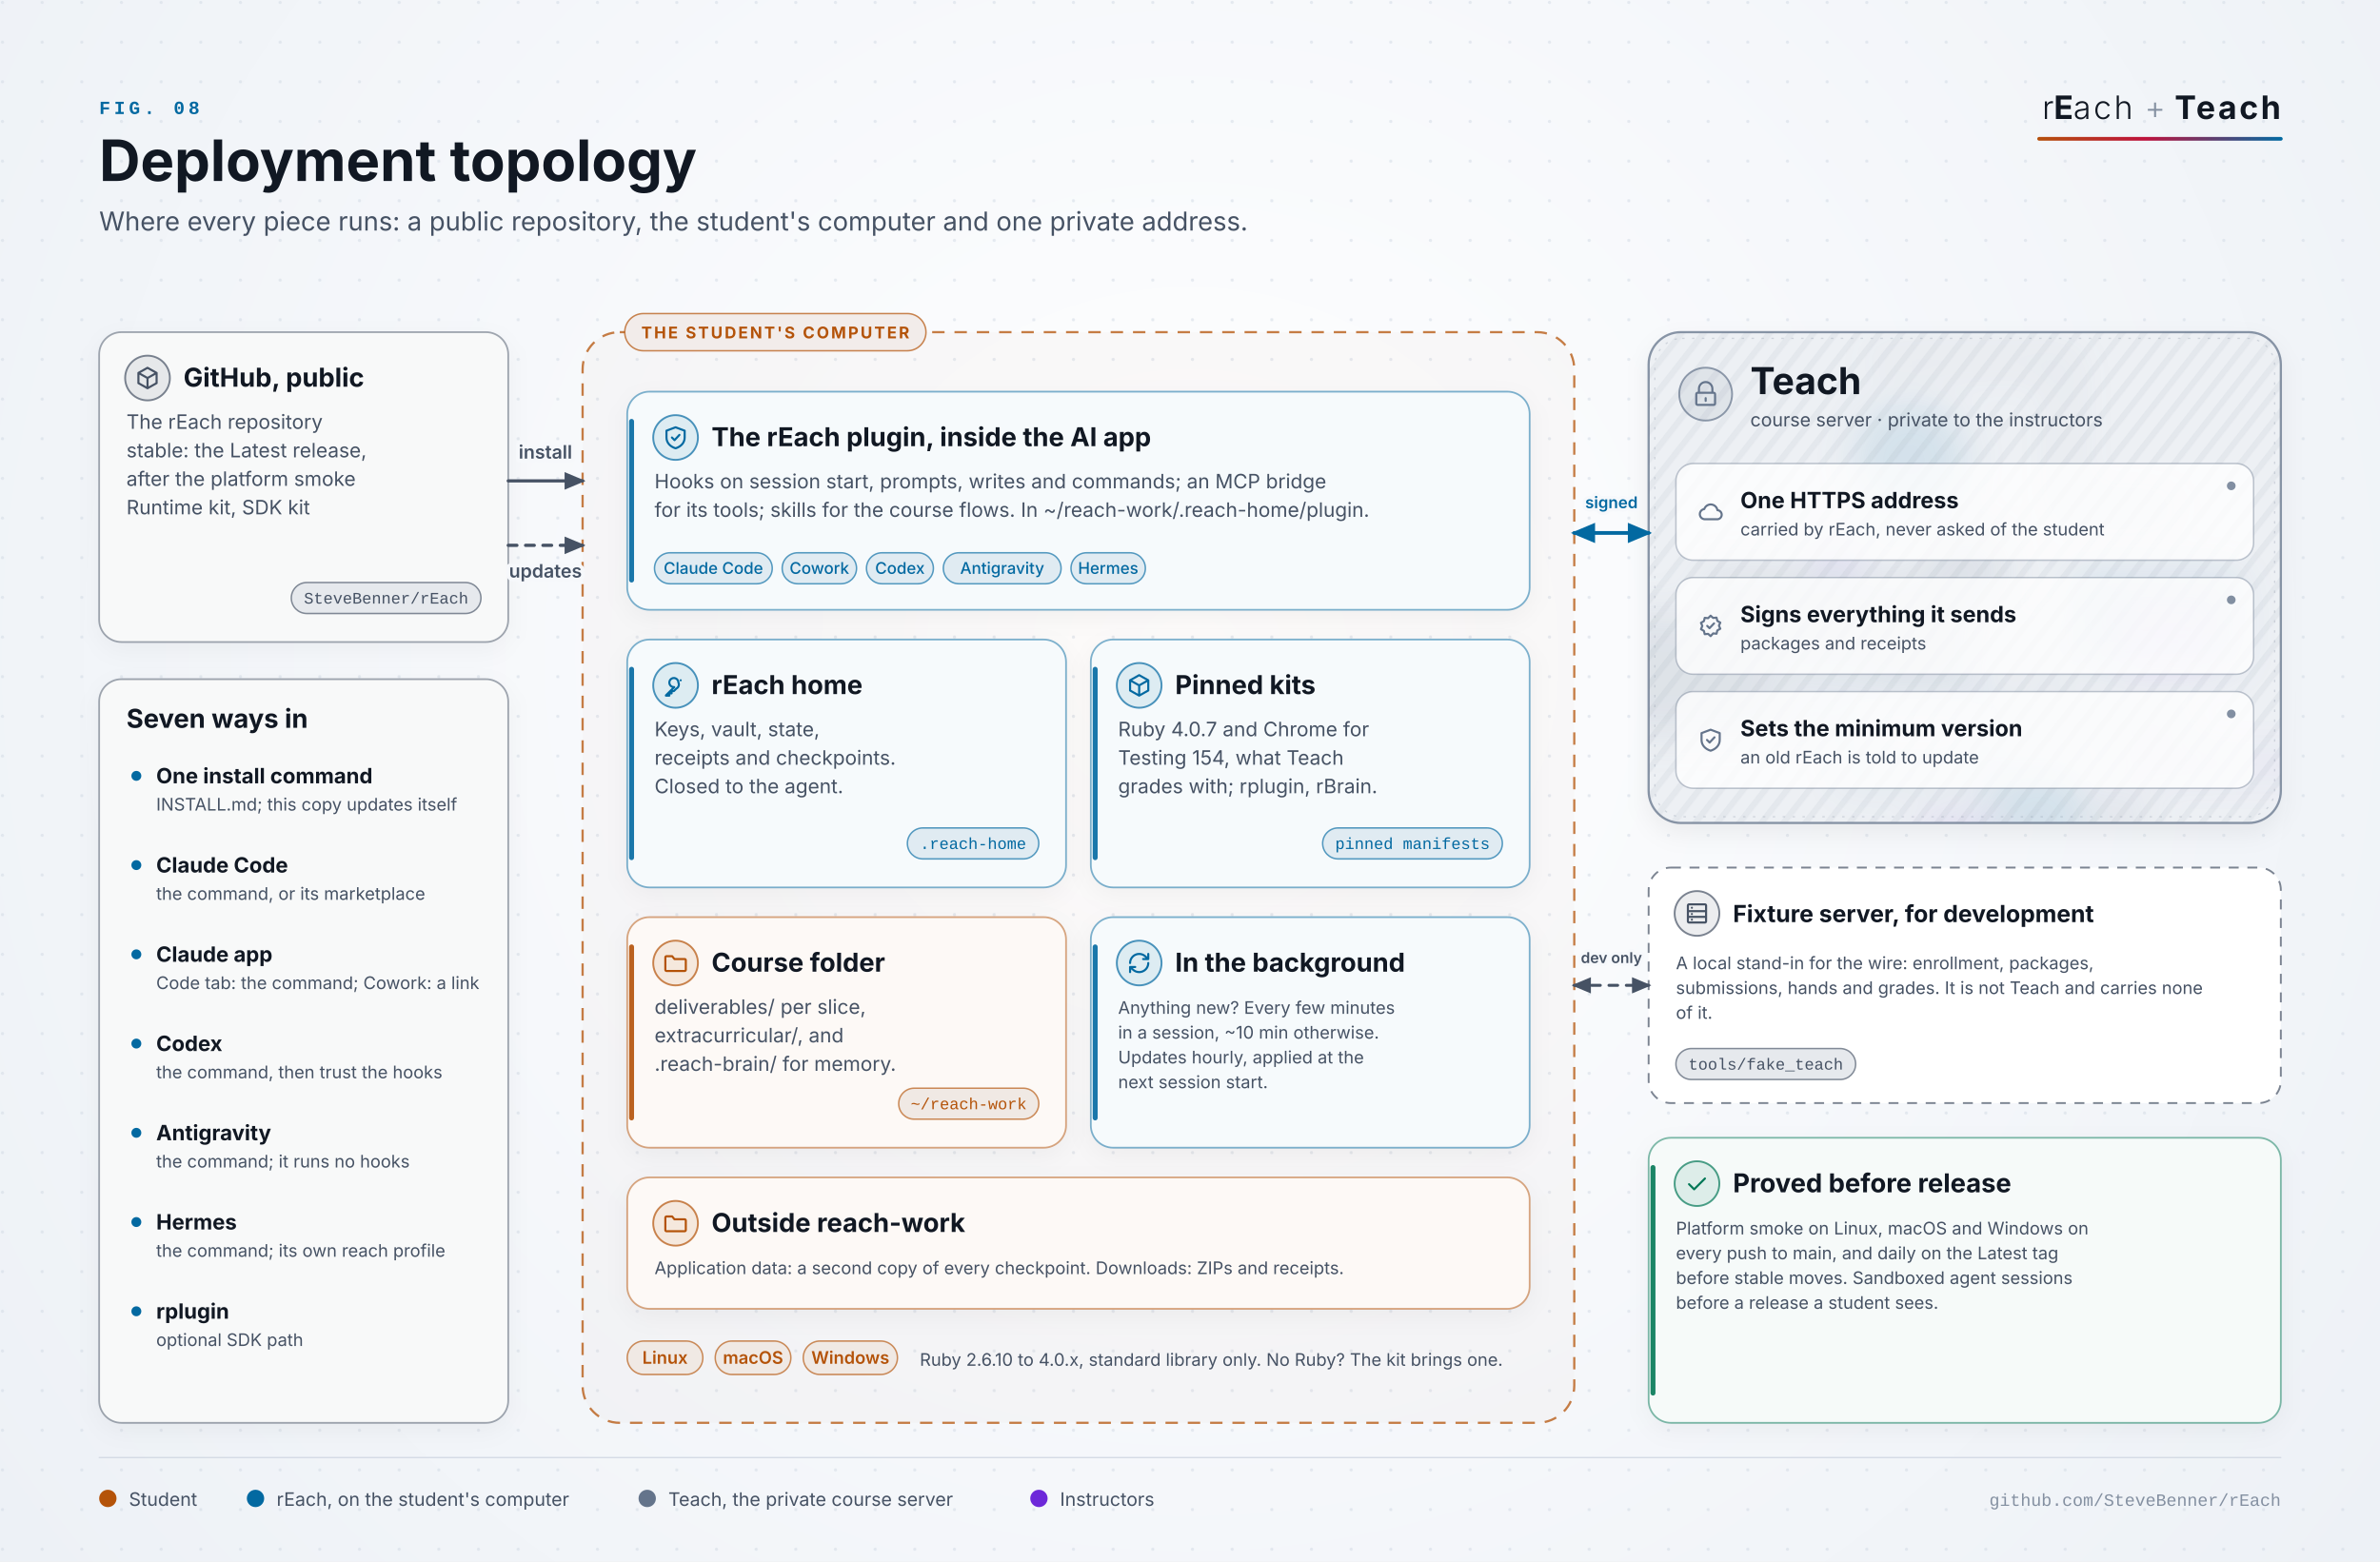
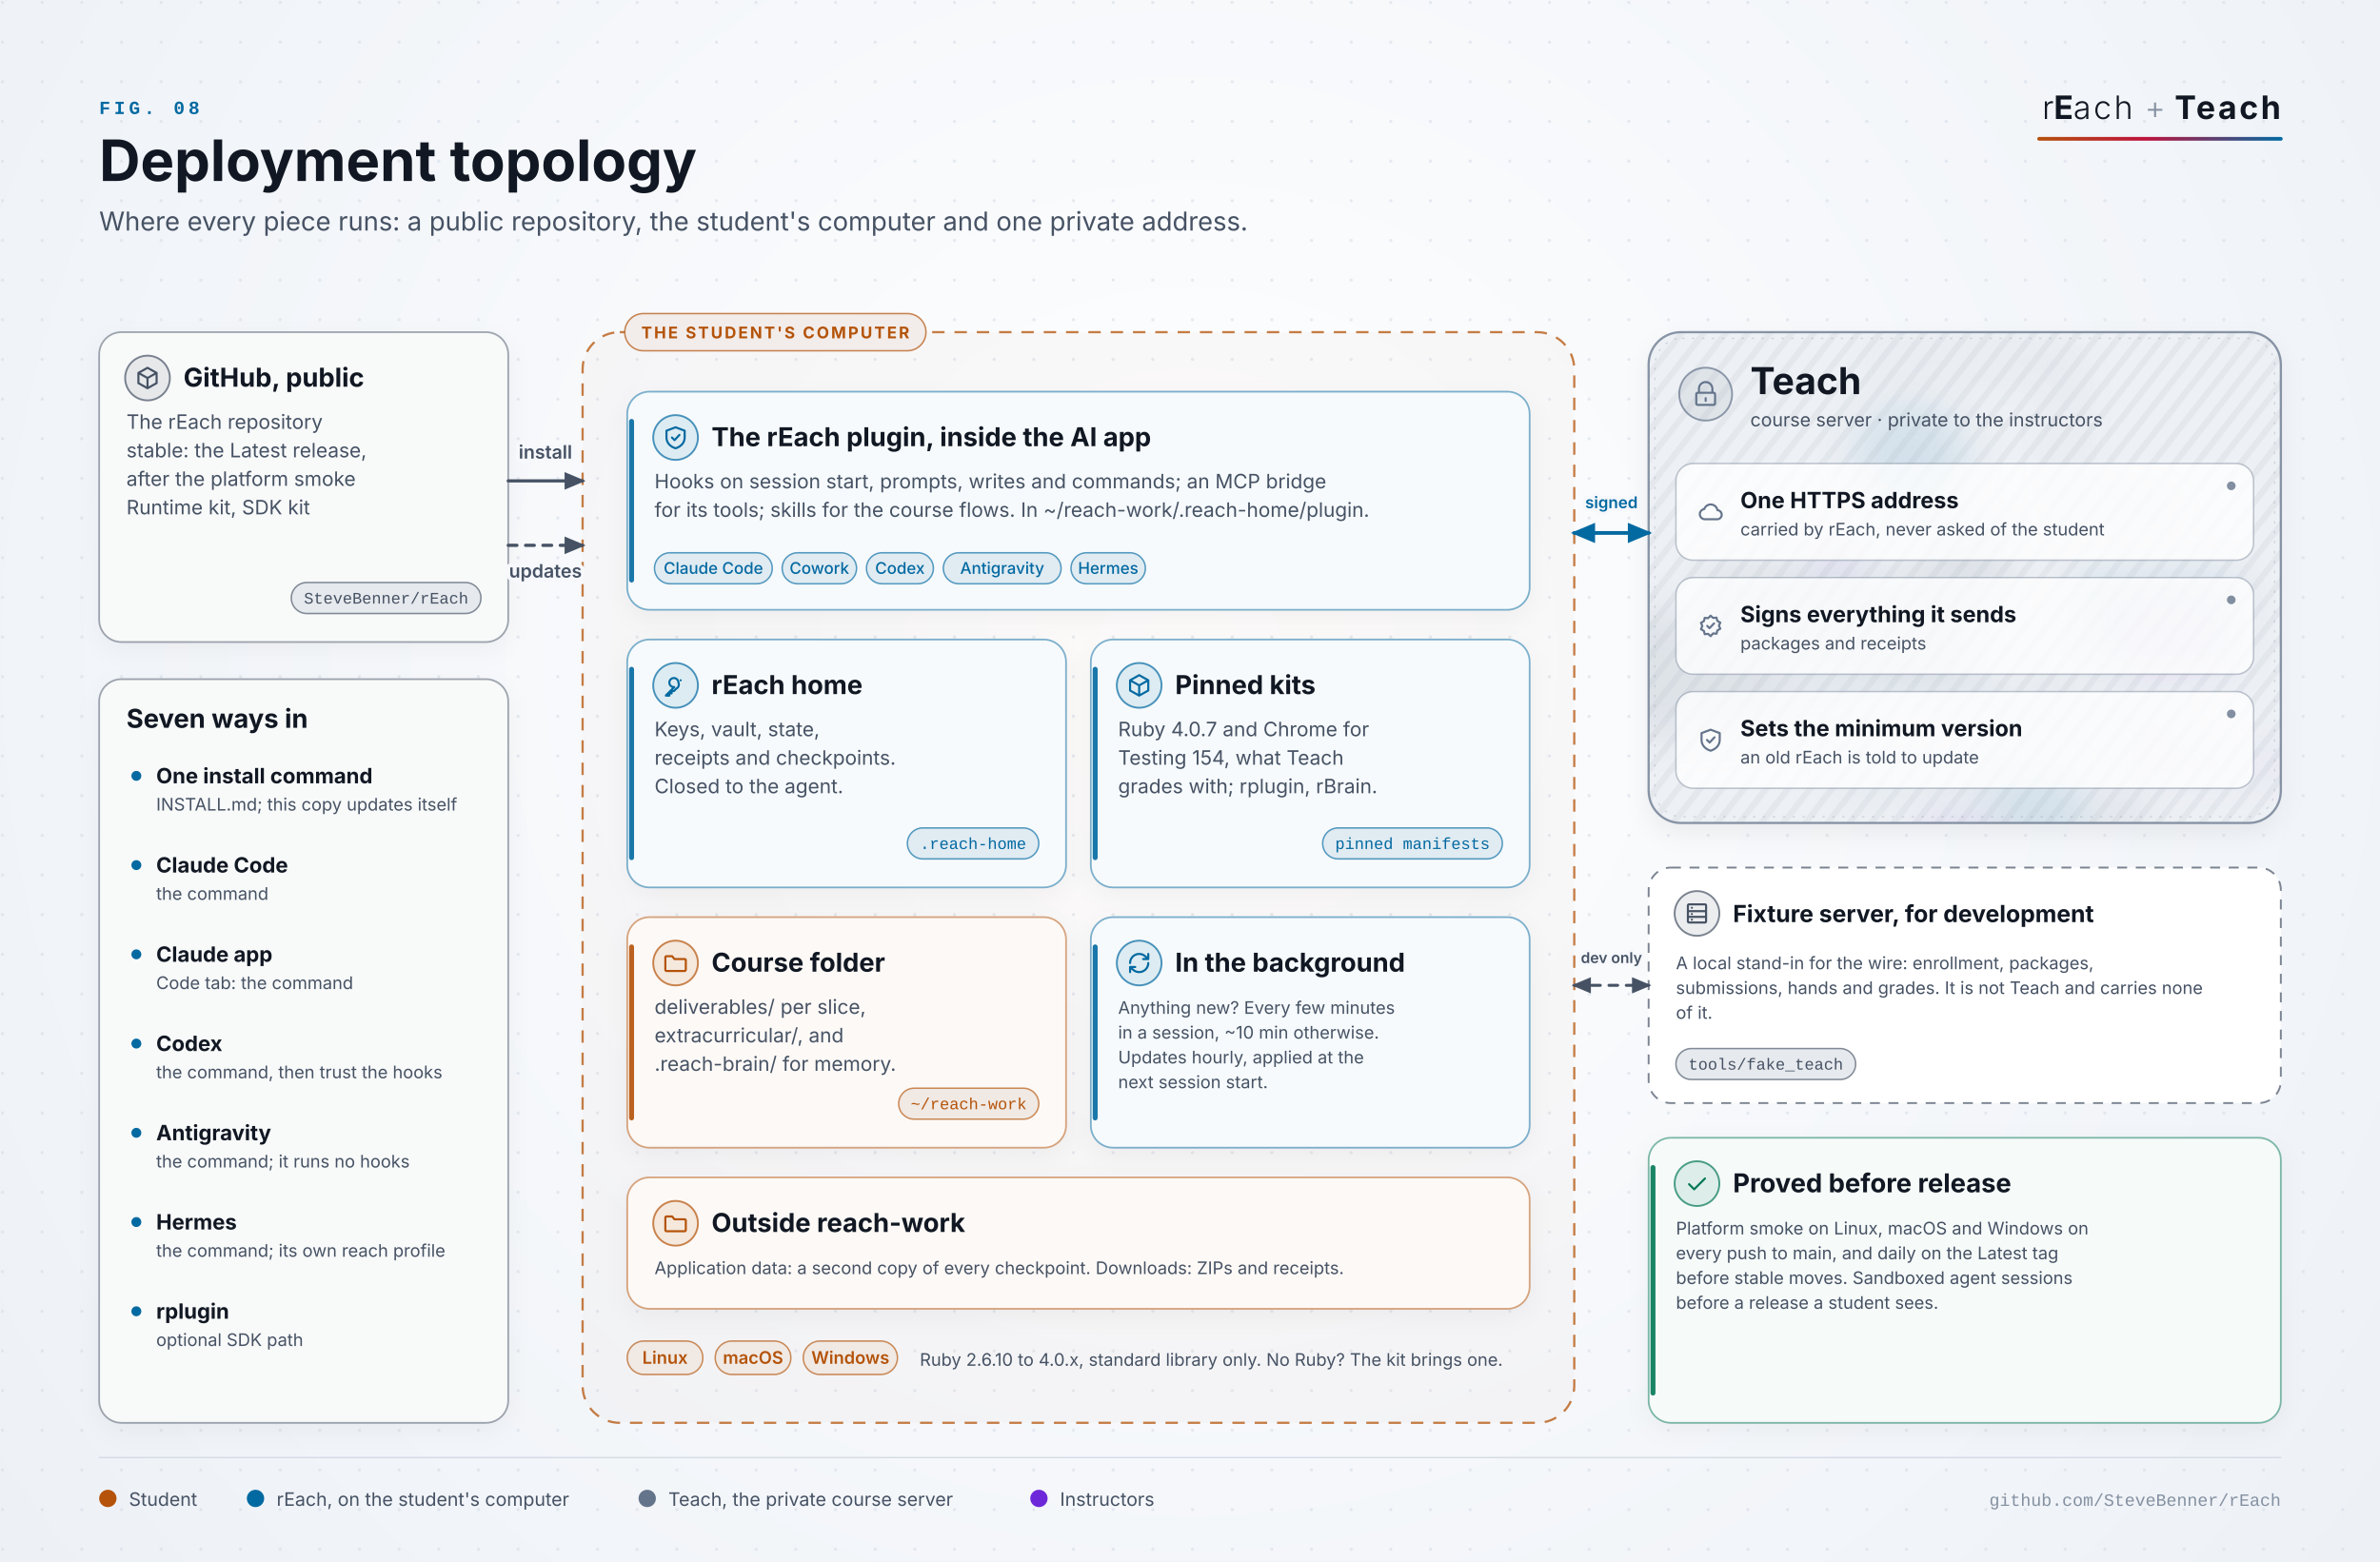
<svg xmlns="http://www.w3.org/2000/svg" viewBox="0 0 1920 1260" width="1920" height="1260" role="img" aria-labelledby="t d">
  <defs>
    <radialGradient id="bg" cx="960" cy="529" r="1190" gradientUnits="userSpaceOnUse">
      <stop offset="0" stop-color="#ffffff" />
      <stop offset=".5" stop-color="#f6f8fb" />
      <stop offset="1" stop-color="#edf1f6" />
    </radialGradient>
    <linearGradient id="warmcool" gradientUnits="userSpaceOnUse" x1="1640" y1="0" x2="1840" y2="0">
      <stop offset="0" stop-color="#b45309" />
      <stop offset=".45" stop-color="#be123c" />
      <stop offset="1" stop-color="#0369a1" />
    </linearGradient>
    <filter id="soft" x="-20%" y="-20%" width="140%" height="150%">
      <feGaussianBlur stdDeviation="10" />
    </filter>
    <filter id="frostblur" x="-10%" y="-10%" width="120%" height="120%">
      <feGaussianBlur stdDeviation="16" />
    </filter>
    <pattern id="hatch" width="14" height="14" patternUnits="userSpaceOnUse" patternTransform="rotate(38)">
      <rect width="5" height="14" fill="#64748b" fill-opacity="0.07" />
    </pattern>
    <pattern id="dots" width="32" height="32" patternUnits="userSpaceOnUse">
      <circle cx="2" cy="2" r="1.3" fill="#d3dae4" fill-opacity="0.5" />
    </pattern>
    <marker id="ar-student" viewBox="0 0 10 10" refX="8.6" refY="5" markerWidth="6.5" markerHeight="6.5" orient="auto-start-reverse">
      <path d="M0 .8L10 5L0 9.2Z" fill="#b45309" />
    </marker>
    <marker id="ar-reach" viewBox="0 0 10 10" refX="8.6" refY="5" markerWidth="6.5" markerHeight="6.5" orient="auto-start-reverse">
      <path d="M0 .8L10 5L0 9.2Z" fill="#0369a1" />
    </marker>
    <marker id="ar-teach" viewBox="0 0 10 10" refX="8.6" refY="5" markerWidth="6.5" markerHeight="6.5" orient="auto-start-reverse">
      <path d="M0 .8L10 5L0 9.2Z" fill="#64748b" />
    </marker>
    <marker id="ar-instructor" viewBox="0 0 10 10" refX="8.6" refY="5" markerWidth="6.5" markerHeight="6.5" orient="auto-start-reverse">
      <path d="M0 .8L10 5L0 9.2Z" fill="#6d28d9" />
    </marker>
    <marker id="ar-ok" viewBox="0 0 10 10" refX="8.6" refY="5" markerWidth="6.5" markerHeight="6.5" orient="auto-start-reverse">
      <path d="M0 .8L10 5L0 9.2Z" fill="#047857" />
    </marker>
    <marker id="ar-stop" viewBox="0 0 10 10" refX="8.6" refY="5" markerWidth="6.5" markerHeight="6.5" orient="auto-start-reverse">
      <path d="M0 .8L10 5L0 9.2Z" fill="#b91c1c" />
    </marker>
    <marker id="ar-soft" viewBox="0 0 10 10" refX="8.6" refY="5" markerWidth="6.5" markerHeight="6.5" orient="auto-start-reverse">
      <path d="M0 .8L10 5L0 9.2Z" fill="#465264" />
    </marker>
  </defs>
  <rect x="0" y="0" width="1920" height="1260" rx="0" fill="url(#bg)" />
  <rect x="0" y="0" width="1920" height="1260" rx="0" fill="url(#dots)" />
  <text x="80" y="92" font-family="ui-monospace,'SF Mono',Menlo,Consolas,'Liberation Mono',monospace" font-size="15" font-weight="700" fill="#0369a1" text-anchor="start" letter-spacing="3">FIG. 08</text>
  <text x="80" y="146" font-family="Inter,-apple-system,BlinkMacSystemFont,'Segoe UI',Helvetica,Arial,sans-serif" font-size="46" font-weight="650" fill="#111823" text-anchor="start">Deployment topology</text>
  <text x="80" y="186" font-family="Inter,-apple-system,BlinkMacSystemFont,'Segoe UI',Helvetica,Arial,sans-serif" font-size="21" font-weight="400" fill="#465264" text-anchor="start">Where every piece runs: a public repository, the student's computer and one private address.</text>
  <text x="1840" y="96" text-anchor="end" font-family="Inter,-apple-system,BlinkMacSystemFont,'Segoe UI',Helvetica,Arial,sans-serif" font-size="26" font-weight="300" fill="#111823" letter-spacing="2">r<tspan font-weight="650">E</tspan>ach <tspan fill="#8490a1" font-weight="300">+</tspan>
    <tspan font-weight="650">Teach</tspan>
  </text>
  <path d="M1645.0 112H1840" stroke="url(#warmcool)" stroke-width="3" stroke-linecap="round" />
  <rect x="80" y="274" width="330" height="250" rx="18" fill="#000000" fill-opacity="0.04" filter="url(#soft)" />
  <rect x="80" y="268" width="330" height="250" rx="18" fill="#ffffff" />
  <rect x="80" y="268" width="330" height="250" rx="18" fill="#465264" fill-opacity="0.039" stroke="#465264" stroke-width="1.4" stroke-opacity="0.5" />
  <circle cx="119" cy="305" r="18.04" fill="#465264" fill-opacity="0.105" stroke="#465264" stroke-width="1.5" stroke-opacity="0.7" />
  <path transform="translate(108.0 294.0) scale(0.9167)" d="M12 3l8 4.5v9L12 21l-8-4.5v-9L12 3ZM4 7.5l8 4.5 8-4.5M12 12v9" fill="none" stroke="#465264" stroke-width="1.85" stroke-linecap="round" stroke-linejoin="round" />
  <text x="148" y="312" font-family="Inter,-apple-system,BlinkMacSystemFont,'Segoe UI',Helvetica,Arial,sans-serif" font-size="21" font-weight="650" fill="#111823" text-anchor="start">GitHub, public</text>
  <text x="102" y="346" font-family="Inter,-apple-system,BlinkMacSystemFont,'Segoe UI',Helvetica,Arial,sans-serif" font-size="16" font-weight="400" fill="#465264" text-anchor="start">The rEach repository</text>
  <text x="102" y="369" font-family="Inter,-apple-system,BlinkMacSystemFont,'Segoe UI',Helvetica,Arial,sans-serif" font-size="16" font-weight="400" fill="#465264" text-anchor="start">stable: the Latest release,</text>
  <text x="102" y="392" font-family="Inter,-apple-system,BlinkMacSystemFont,'Segoe UI',Helvetica,Arial,sans-serif" font-size="16" font-weight="400" fill="#465264" text-anchor="start">after the platform smoke</text>
  <text x="102" y="415" font-family="Inter,-apple-system,BlinkMacSystemFont,'Segoe UI',Helvetica,Arial,sans-serif" font-size="16" font-weight="400" fill="#465264" text-anchor="start">Runtime kit, SDK kit</text>
  <rect x="235" y="470" width="153" height="25" rx="12.5" fill="#f6f8fb" />
  <rect x="235" y="470" width="153" height="25" rx="12.5" fill="#465264" fill-opacity="0.091" stroke="#465264" stroke-width="1.2" stroke-opacity="0.65" />
  <text x="311.5" y="487.0" font-family="ui-monospace,'SF Mono',Menlo,Consolas,'Liberation Mono',monospace" font-size="13" font-weight="500" fill="#465264" text-anchor="middle">SteveBenner/rEach</text>
  <rect x="80" y="554" width="330" height="600" rx="18" fill="#000000" fill-opacity="0.04" filter="url(#soft)" />
  <rect x="80" y="548" width="330" height="600" rx="18" fill="#ffffff" />
  <rect x="80" y="548" width="330" height="600" rx="18" fill="#465264" fill-opacity="0.039" stroke="#465264" stroke-width="1.4" stroke-opacity="0.5" />
  <text x="102" y="587.22" font-family="Inter,-apple-system,BlinkMacSystemFont,'Segoe UI',Helvetica,Arial,sans-serif" font-size="21" font-weight="650" fill="#111823" text-anchor="start">Seven ways in</text>
  <circle cx="110" cy="626" r="4" fill="#0369a1" />
  <text x="126" y="632" font-family="Inter,-apple-system,BlinkMacSystemFont,'Segoe UI',Helvetica,Arial,sans-serif" font-size="17" font-weight="650" fill="#111823" text-anchor="start">One install command</text>
  <text x="126" y="654" font-family="Inter,-apple-system,BlinkMacSystemFont,'Segoe UI',Helvetica,Arial,sans-serif" font-size="14" font-weight="400" fill="#465264" text-anchor="start">INSTALL.md; this copy updates itself</text>
  <circle cx="110" cy="698" r="4" fill="#0369a1" />
  <text x="126" y="704" font-family="Inter,-apple-system,BlinkMacSystemFont,'Segoe UI',Helvetica,Arial,sans-serif" font-size="17" font-weight="650" fill="#111823" text-anchor="start">Claude Code</text>
-   <text x="126" y="726" font-family="Inter,-apple-system,BlinkMacSystemFont,'Segoe UI',Helvetica,Arial,sans-serif" font-size="14" font-weight="400" fill="#465264" text-anchor="start">the command, or its marketplace</text>
+   <text x="126" y="726" font-family="Inter,-apple-system,BlinkMacSystemFont,'Segoe UI',Helvetica,Arial,sans-serif" font-size="14" font-weight="400" fill="#465264" text-anchor="start">the command</text>
  <circle cx="110" cy="770" r="4" fill="#0369a1" />
  <text x="126" y="776" font-family="Inter,-apple-system,BlinkMacSystemFont,'Segoe UI',Helvetica,Arial,sans-serif" font-size="17" font-weight="650" fill="#111823" text-anchor="start">Claude app</text>
-   <text x="126" y="798" font-family="Inter,-apple-system,BlinkMacSystemFont,'Segoe UI',Helvetica,Arial,sans-serif" font-size="14" font-weight="400" fill="#465264" text-anchor="start">Code tab: the command; Cowork: a link</text>
+   <text x="126" y="798" font-family="Inter,-apple-system,BlinkMacSystemFont,'Segoe UI',Helvetica,Arial,sans-serif" font-size="14" font-weight="400" fill="#465264" text-anchor="start">Code tab: the command</text>
  <circle cx="110" cy="842" r="4" fill="#0369a1" />
  <text x="126" y="848" font-family="Inter,-apple-system,BlinkMacSystemFont,'Segoe UI',Helvetica,Arial,sans-serif" font-size="17" font-weight="650" fill="#111823" text-anchor="start">Codex</text>
  <text x="126" y="870" font-family="Inter,-apple-system,BlinkMacSystemFont,'Segoe UI',Helvetica,Arial,sans-serif" font-size="14" font-weight="400" fill="#465264" text-anchor="start">the command, then trust the hooks</text>
  <circle cx="110" cy="914" r="4" fill="#0369a1" />
  <text x="126" y="920" font-family="Inter,-apple-system,BlinkMacSystemFont,'Segoe UI',Helvetica,Arial,sans-serif" font-size="17" font-weight="650" fill="#111823" text-anchor="start">Antigravity</text>
  <text x="126" y="942" font-family="Inter,-apple-system,BlinkMacSystemFont,'Segoe UI',Helvetica,Arial,sans-serif" font-size="14" font-weight="400" fill="#465264" text-anchor="start">the command; it runs no hooks</text>
  <circle cx="110" cy="986" r="4" fill="#0369a1" />
  <text x="126" y="992" font-family="Inter,-apple-system,BlinkMacSystemFont,'Segoe UI',Helvetica,Arial,sans-serif" font-size="17" font-weight="650" fill="#111823" text-anchor="start">Hermes</text>
  <text x="126" y="1014" font-family="Inter,-apple-system,BlinkMacSystemFont,'Segoe UI',Helvetica,Arial,sans-serif" font-size="14" font-weight="400" fill="#465264" text-anchor="start">the command; its own reach profile</text>
  <circle cx="110" cy="1058" r="4" fill="#0369a1" />
  <text x="126" y="1064" font-family="Inter,-apple-system,BlinkMacSystemFont,'Segoe UI',Helvetica,Arial,sans-serif" font-size="17" font-weight="650" fill="#111823" text-anchor="start">rplugin</text>
  <text x="126" y="1086" font-family="Inter,-apple-system,BlinkMacSystemFont,'Segoe UI',Helvetica,Arial,sans-serif" font-size="14" font-weight="400" fill="#465264" text-anchor="start">optional SDK path</text>
  <rect x="470" y="268" width="800" height="880" rx="30" fill="#b45309" fill-opacity="0.021" stroke="#b45309" stroke-width="1.8" stroke-opacity="0.75" stroke-dasharray="10 8" />
  <rect x="504" y="253" width="243" height="30" rx="15" fill="#f6f8fb" />
  <rect x="504" y="253" width="243" height="30" rx="15" fill="#b45309" fill-opacity="0.07" stroke="#b45309" stroke-width="1.2" stroke-opacity="0.7" />
  <text x="625.5" y="273" font-family="Inter,-apple-system,BlinkMacSystemFont,'Segoe UI',Helvetica,Arial,sans-serif" font-size="13" font-weight="700" fill="#b45309" text-anchor="middle" letter-spacing="1.6">THE STUDENT'S COMPUTER</text>
  <rect x="506" y="322" width="728" height="176" rx="18" fill="#000000" fill-opacity="0.04" filter="url(#soft)" />
  <rect x="506" y="316" width="728" height="176" rx="18" fill="#ffffff" />
  <rect x="506" y="316" width="728" height="176" rx="18" fill="#0369a1" fill-opacity="0.039" stroke="#0369a1" stroke-width="1.4" stroke-opacity="0.5" />
  <rect x="507.5" y="338" width="4" height="132" rx="2" fill="#0369a1" fill-opacity="0.9" />
  <circle cx="545" cy="353" r="18.04" fill="#0369a1" fill-opacity="0.105" stroke="#0369a1" stroke-width="1.5" stroke-opacity="0.7" />
  <path transform="translate(534.0 342.0) scale(0.9167)" d="M12 3l8 3v6c0 4.6-3.2 8-8 9.5C7.2 20 4 16.6 4 12V6l8-3ZM8.8 12l2.3 2.3 4.3-4.6" fill="none" stroke="#0369a1" stroke-width="1.85" stroke-linecap="round" stroke-linejoin="round" />
  <text x="574" y="360" font-family="Inter,-apple-system,BlinkMacSystemFont,'Segoe UI',Helvetica,Arial,sans-serif" font-size="21" font-weight="650" fill="#111823" text-anchor="start">The rEach plugin, inside the AI app</text>
  <text x="528" y="394" font-family="Inter,-apple-system,BlinkMacSystemFont,'Segoe UI',Helvetica,Arial,sans-serif" font-size="16" font-weight="400" fill="#465264" text-anchor="start">Hooks on session start, prompts, writes and commands; an MCP bridge</text>
  <text x="528" y="417" font-family="Inter,-apple-system,BlinkMacSystemFont,'Segoe UI',Helvetica,Arial,sans-serif" font-size="16" font-weight="400" fill="#465264" text-anchor="start">for its tools; skills for the course flows. In ~/reach-work/.reach-home/plugin.</text>
  <rect x="528" y="446" width="95" height="25" rx="12.5" fill="#f6f8fb" />
  <rect x="528" y="446" width="95" height="25" rx="12.5" fill="#0369a1" fill-opacity="0.091" stroke="#0369a1" stroke-width="1.2" stroke-opacity="0.65" />
  <text x="575.5" y="463.0" font-family="Inter,-apple-system,BlinkMacSystemFont,'Segoe UI',Helvetica,Arial,sans-serif" font-size="13" font-weight="500" fill="#0369a1" text-anchor="middle">Claude Code</text>
  <rect x="631" y="446" width="60" height="25" rx="12.5" fill="#f6f8fb" />
  <rect x="631" y="446" width="60" height="25" rx="12.5" fill="#0369a1" fill-opacity="0.091" stroke="#0369a1" stroke-width="1.2" stroke-opacity="0.65" />
  <text x="661.0" y="463.0" font-family="Inter,-apple-system,BlinkMacSystemFont,'Segoe UI',Helvetica,Arial,sans-serif" font-size="13" font-weight="500" fill="#0369a1" text-anchor="middle">Cowork</text>
  <rect x="699" y="446" width="54" height="25" rx="12.5" fill="#f6f8fb" />
  <rect x="699" y="446" width="54" height="25" rx="12.5" fill="#0369a1" fill-opacity="0.091" stroke="#0369a1" stroke-width="1.2" stroke-opacity="0.65" />
  <text x="726.0" y="463.0" font-family="Inter,-apple-system,BlinkMacSystemFont,'Segoe UI',Helvetica,Arial,sans-serif" font-size="13" font-weight="500" fill="#0369a1" text-anchor="middle">Codex</text>
  <rect x="761" y="446" width="95" height="25" rx="12.5" fill="#f6f8fb" />
  <rect x="761" y="446" width="95" height="25" rx="12.5" fill="#0369a1" fill-opacity="0.091" stroke="#0369a1" stroke-width="1.2" stroke-opacity="0.65" />
  <text x="808.5" y="463.0" font-family="Inter,-apple-system,BlinkMacSystemFont,'Segoe UI',Helvetica,Arial,sans-serif" font-size="13" font-weight="500" fill="#0369a1" text-anchor="middle">Antigravity</text>
  <rect x="864" y="446" width="60" height="25" rx="12.5" fill="#f6f8fb" />
  <rect x="864" y="446" width="60" height="25" rx="12.5" fill="#0369a1" fill-opacity="0.091" stroke="#0369a1" stroke-width="1.2" stroke-opacity="0.65" />
  <text x="894.0" y="463.0" font-family="Inter,-apple-system,BlinkMacSystemFont,'Segoe UI',Helvetica,Arial,sans-serif" font-size="13" font-weight="500" fill="#0369a1" text-anchor="middle">Hermes</text>
  <rect x="506" y="522" width="354" height="200" rx="18" fill="#000000" fill-opacity="0.04" filter="url(#soft)" />
  <rect x="506" y="516" width="354" height="200" rx="18" fill="#ffffff" />
  <rect x="506" y="516" width="354" height="200" rx="18" fill="#0369a1" fill-opacity="0.039" stroke="#0369a1" stroke-width="1.4" stroke-opacity="0.5" />
  <rect x="507.5" y="538" width="4" height="156" rx="2" fill="#0369a1" fill-opacity="0.9" />
  <circle cx="545" cy="553" r="18.04" fill="#0369a1" fill-opacity="0.105" stroke="#0369a1" stroke-width="1.5" stroke-opacity="0.7" />
  <path transform="translate(534.0 542.0) scale(0.9167)" d="M14.5 9.5a4 4 0 1 0-3.7 4L3.5 20.8V21h3v-2h2v-2h2l2.2-2.2a4 4 0 0 0 1.8-5.3ZM16.5 7.5h.01" fill="none" stroke="#0369a1" stroke-width="1.85" stroke-linecap="round" stroke-linejoin="round" />
  <text x="574" y="560" font-family="Inter,-apple-system,BlinkMacSystemFont,'Segoe UI',Helvetica,Arial,sans-serif" font-size="21" font-weight="650" fill="#111823" text-anchor="start">rEach home</text>
  <text x="528" y="594" font-family="Inter,-apple-system,BlinkMacSystemFont,'Segoe UI',Helvetica,Arial,sans-serif" font-size="16" font-weight="400" fill="#465264" text-anchor="start">Keys, vault, state,</text>
  <text x="528" y="617" font-family="Inter,-apple-system,BlinkMacSystemFont,'Segoe UI',Helvetica,Arial,sans-serif" font-size="16" font-weight="400" fill="#465264" text-anchor="start">receipts and checkpoints.</text>
  <text x="528" y="640" font-family="Inter,-apple-system,BlinkMacSystemFont,'Segoe UI',Helvetica,Arial,sans-serif" font-size="16" font-weight="400" fill="#465264" text-anchor="start">Closed to the agent.</text>
  <rect x="732" y="668" width="106" height="25" rx="12.5" fill="#f6f8fb" />
  <rect x="732" y="668" width="106" height="25" rx="12.5" fill="#0369a1" fill-opacity="0.091" stroke="#0369a1" stroke-width="1.2" stroke-opacity="0.65" />
  <text x="785.0" y="685.0" font-family="ui-monospace,'SF Mono',Menlo,Consolas,'Liberation Mono',monospace" font-size="13" font-weight="500" fill="#0369a1" text-anchor="middle">.reach-home</text>
  <rect x="880" y="522" width="354" height="200" rx="18" fill="#000000" fill-opacity="0.04" filter="url(#soft)" />
  <rect x="880" y="516" width="354" height="200" rx="18" fill="#ffffff" />
  <rect x="880" y="516" width="354" height="200" rx="18" fill="#0369a1" fill-opacity="0.039" stroke="#0369a1" stroke-width="1.4" stroke-opacity="0.5" />
  <rect x="881.5" y="538" width="4" height="156" rx="2" fill="#0369a1" fill-opacity="0.9" />
  <circle cx="919" cy="553" r="18.04" fill="#0369a1" fill-opacity="0.105" stroke="#0369a1" stroke-width="1.5" stroke-opacity="0.7" />
  <path transform="translate(908.0 542.0) scale(0.9167)" d="M12 3l8 4.5v9L12 21l-8-4.5v-9L12 3ZM4 7.5l8 4.5 8-4.5M12 12v9" fill="none" stroke="#0369a1" stroke-width="1.85" stroke-linecap="round" stroke-linejoin="round" />
  <text x="948" y="560" font-family="Inter,-apple-system,BlinkMacSystemFont,'Segoe UI',Helvetica,Arial,sans-serif" font-size="21" font-weight="650" fill="#111823" text-anchor="start">Pinned kits</text>
  <text x="902" y="594" font-family="Inter,-apple-system,BlinkMacSystemFont,'Segoe UI',Helvetica,Arial,sans-serif" font-size="16" font-weight="400" fill="#465264" text-anchor="start">Ruby 4.0.7 and Chrome for</text>
  <text x="902" y="617" font-family="Inter,-apple-system,BlinkMacSystemFont,'Segoe UI',Helvetica,Arial,sans-serif" font-size="16" font-weight="400" fill="#465264" text-anchor="start">Testing 154, what Teach</text>
  <text x="902" y="640" font-family="Inter,-apple-system,BlinkMacSystemFont,'Segoe UI',Helvetica,Arial,sans-serif" font-size="16" font-weight="400" fill="#465264" text-anchor="start">grades with; rplugin, rBrain.</text>
  <rect x="1067" y="668" width="145" height="25" rx="12.5" fill="#f6f8fb" />
  <rect x="1067" y="668" width="145" height="25" rx="12.5" fill="#0369a1" fill-opacity="0.091" stroke="#0369a1" stroke-width="1.2" stroke-opacity="0.65" />
  <text x="1139.5" y="685.0" font-family="ui-monospace,'SF Mono',Menlo,Consolas,'Liberation Mono',monospace" font-size="13" font-weight="500" fill="#0369a1" text-anchor="middle">pinned manifests</text>
  <rect x="506" y="746" width="354" height="186" rx="18" fill="#000000" fill-opacity="0.04" filter="url(#soft)" />
  <rect x="506" y="740" width="354" height="186" rx="18" fill="#ffffff" />
  <rect x="506" y="740" width="354" height="186" rx="18" fill="#b45309" fill-opacity="0.039" stroke="#b45309" stroke-width="1.4" stroke-opacity="0.5" />
  <rect x="507.5" y="762" width="4" height="142" rx="2" fill="#b45309" fill-opacity="0.9" />
  <circle cx="545" cy="777" r="18.04" fill="#b45309" fill-opacity="0.105" stroke="#b45309" stroke-width="1.5" stroke-opacity="0.7" />
  <path transform="translate(534.0 766.0) scale(0.9167)" d="M3 7a1 1 0 0 1 1-1h5l2 2.5h9a1 1 0 0 1 1 1V18a1 1 0 0 1-1 1H4a1 1 0 0 1-1-1V7Z" fill="none" stroke="#b45309" stroke-width="1.85" stroke-linecap="round" stroke-linejoin="round" />
  <text x="574" y="784" font-family="Inter,-apple-system,BlinkMacSystemFont,'Segoe UI',Helvetica,Arial,sans-serif" font-size="21" font-weight="650" fill="#111823" text-anchor="start">Course folder</text>
  <text x="528" y="818" font-family="Inter,-apple-system,BlinkMacSystemFont,'Segoe UI',Helvetica,Arial,sans-serif" font-size="16" font-weight="400" fill="#465264" text-anchor="start">deliverables/ per slice,</text>
  <text x="528" y="841" font-family="Inter,-apple-system,BlinkMacSystemFont,'Segoe UI',Helvetica,Arial,sans-serif" font-size="16" font-weight="400" fill="#465264" text-anchor="start">extracurricular/, and</text>
  <text x="528" y="864" font-family="Inter,-apple-system,BlinkMacSystemFont,'Segoe UI',Helvetica,Arial,sans-serif" font-size="16" font-weight="400" fill="#465264" text-anchor="start">.reach-brain/ for memory.</text>
  <rect x="725" y="878" width="113" height="25" rx="12.5" fill="#f6f8fb" />
  <rect x="725" y="878" width="113" height="25" rx="12.5" fill="#b45309" fill-opacity="0.091" stroke="#b45309" stroke-width="1.2" stroke-opacity="0.65" />
  <text x="781.5" y="895.0" font-family="ui-monospace,'SF Mono',Menlo,Consolas,'Liberation Mono',monospace" font-size="13" font-weight="500" fill="#b45309" text-anchor="middle">~/reach-work</text>
  <rect x="880" y="746" width="354" height="186" rx="18" fill="#000000" fill-opacity="0.04" filter="url(#soft)" />
  <rect x="880" y="740" width="354" height="186" rx="18" fill="#ffffff" />
  <rect x="880" y="740" width="354" height="186" rx="18" fill="#0369a1" fill-opacity="0.039" stroke="#0369a1" stroke-width="1.4" stroke-opacity="0.5" />
  <rect x="881.5" y="762" width="4" height="142" rx="2" fill="#0369a1" fill-opacity="0.9" />
  <circle cx="919" cy="777" r="18.04" fill="#0369a1" fill-opacity="0.105" stroke="#0369a1" stroke-width="1.5" stroke-opacity="0.7" />
  <path transform="translate(908.0 766.0) scale(0.9167)" d="M4 12a8 8 0 0 1 13.7-5.6L20 8.5M20 4v4.5h-4.5M20 12a8 8 0 0 1-13.7 5.6L4 15.5M4 20v-4.5h4.5" fill="none" stroke="#0369a1" stroke-width="1.85" stroke-linecap="round" stroke-linejoin="round" />
  <text x="948" y="784" font-family="Inter,-apple-system,BlinkMacSystemFont,'Segoe UI',Helvetica,Arial,sans-serif" font-size="21" font-weight="650" fill="#111823" text-anchor="start">In the background</text>
  <text x="902" y="818" font-family="Inter,-apple-system,BlinkMacSystemFont,'Segoe UI',Helvetica,Arial,sans-serif" font-size="14" font-weight="400" fill="#465264" text-anchor="start">Anything new? Every few minutes</text>
  <text x="902" y="838" font-family="Inter,-apple-system,BlinkMacSystemFont,'Segoe UI',Helvetica,Arial,sans-serif" font-size="14" font-weight="400" fill="#465264" text-anchor="start">in a session, ~10 min otherwise.</text>
  <text x="902" y="858" font-family="Inter,-apple-system,BlinkMacSystemFont,'Segoe UI',Helvetica,Arial,sans-serif" font-size="14" font-weight="400" fill="#465264" text-anchor="start">Updates hourly, applied at the</text>
  <text x="902" y="878" font-family="Inter,-apple-system,BlinkMacSystemFont,'Segoe UI',Helvetica,Arial,sans-serif" font-size="14" font-weight="400" fill="#465264" text-anchor="start">next session start.</text>
  <rect x="506" y="956" width="728" height="106" rx="18" fill="#000000" fill-opacity="0.04" filter="url(#soft)" />
  <rect x="506" y="950" width="728" height="106" rx="18" fill="#ffffff" />
  <rect x="506" y="950" width="728" height="106" rx="18" fill="#b45309" fill-opacity="0.039" stroke="#b45309" stroke-width="1.4" stroke-opacity="0.5" />
  <circle cx="545" cy="987" r="18.04" fill="#b45309" fill-opacity="0.105" stroke="#b45309" stroke-width="1.5" stroke-opacity="0.7" />
  <path transform="translate(534.0 976.0) scale(0.9167)" d="M3 7a1 1 0 0 1 1-1h5l2 2.5h9a1 1 0 0 1 1 1V18a1 1 0 0 1-1 1H4a1 1 0 0 1-1-1V7Z" fill="none" stroke="#b45309" stroke-width="1.85" stroke-linecap="round" stroke-linejoin="round" />
  <text x="574" y="994" font-family="Inter,-apple-system,BlinkMacSystemFont,'Segoe UI',Helvetica,Arial,sans-serif" font-size="21" font-weight="650" fill="#111823" text-anchor="start">Outside reach-work</text>
  <text x="528" y="1028" font-family="Inter,-apple-system,BlinkMacSystemFont,'Segoe UI',Helvetica,Arial,sans-serif" font-size="14" font-weight="400" fill="#465264" text-anchor="start">Application data: a second copy of every checkpoint. Downloads: ZIPs and receipts.</text>
  <rect x="506" y="1082" width="61" height="27" rx="13.5" fill="#f6f8fb" />
  <rect x="506" y="1082" width="61" height="27" rx="13.5" fill="#b45309" fill-opacity="0.091" stroke="#b45309" stroke-width="1.2" stroke-opacity="0.65" />
  <text x="536.5" y="1100.36" font-family="Inter,-apple-system,BlinkMacSystemFont,'Segoe UI',Helvetica,Arial,sans-serif" font-size="14" font-weight="600" fill="#b45309" text-anchor="middle">Linux</text>
  <rect x="577" y="1082" width="61" height="27" rx="13.5" fill="#f6f8fb" />
  <rect x="577" y="1082" width="61" height="27" rx="13.5" fill="#b45309" fill-opacity="0.091" stroke="#b45309" stroke-width="1.2" stroke-opacity="0.65" />
  <text x="607.5" y="1100.36" font-family="Inter,-apple-system,BlinkMacSystemFont,'Segoe UI',Helvetica,Arial,sans-serif" font-size="14" font-weight="600" fill="#b45309" text-anchor="middle">macOS</text>
  <rect x="648" y="1082" width="76" height="27" rx="13.5" fill="#f6f8fb" />
  <rect x="648" y="1082" width="76" height="27" rx="13.5" fill="#b45309" fill-opacity="0.091" stroke="#b45309" stroke-width="1.2" stroke-opacity="0.65" />
  <text x="686.0" y="1100.36" font-family="Inter,-apple-system,BlinkMacSystemFont,'Segoe UI',Helvetica,Arial,sans-serif" font-size="14" font-weight="600" fill="#b45309" text-anchor="middle">Windows</text>
  <text x="742" y="1102" font-family="Inter,-apple-system,BlinkMacSystemFont,'Segoe UI',Helvetica,Arial,sans-serif" font-size="14" font-weight="400" fill="#465264" text-anchor="start">Ruby 2.6.10 to 4.0.x, standard library only. No Ruby? The kit brings one.</text>
  <rect x="1330" y="276" width="510" height="396" rx="26" fill="#000000" fill-opacity="0.06" filter="url(#soft)" />
  <rect x="1330" y="268" width="510" height="396" rx="26" fill="#ffffff" />
  <clipPath id="fr1">
    <rect x="1330" y="268" width="510" height="396" rx="26" />
  </clipPath>
  <g clip-path="url(#fr1)">
    <g filter="url(#frostblur)" opacity="0.12">
      <rect x="1505" y="464" width="85" height="93" rx="8" fill="#64748b" />
      <circle cx="1541" cy="371" r="46" fill="#0369a1" />
      <path d="M1515 291h152v119h82" fill="none" stroke="#64748b" stroke-width="10" stroke-linecap="round" />
      <rect x="1548" y="660" width="128" height="74" rx="8" fill="#6d28d9" />
      <circle cx="1713" cy="659" r="18" fill="#64748b" />
      <path d="M1405 579h86v49h100" fill="none" stroke="#0369a1" stroke-width="10" stroke-linecap="round" />
      <rect x="1374" y="459" width="129" height="82" rx="8" fill="#64748b" />
      <circle cx="1482" cy="451" r="18" fill="#6d28d9" />
      <path d="M1620 580h118v34h49" fill="none" stroke="#64748b" stroke-width="10" stroke-linecap="round" />
      <rect x="1673" y="463" width="132" height="74" rx="8" fill="#0369a1" />
      <circle cx="1587" cy="460" r="34" fill="#64748b" />
      <path d="M1704 617h172v101h63" fill="none" stroke="#6d28d9" stroke-width="10" stroke-linecap="round" />
      <rect x="1340" y="501" width="95" height="90" rx="8" fill="#64748b" />
      <circle cx="1647" cy="659" r="41" fill="#0369a1" />
      <path d="M1422 515h229v65h107" fill="none" stroke="#64748b" stroke-width="10" stroke-linecap="round" />
      <rect x="1709" y="487" width="79" height="53" rx="8" fill="#6d28d9" />
      <circle cx="1334" cy="543" r="51" fill="#64748b" />
      <path d="M1453 554h153v111h71" fill="none" stroke="#0369a1" stroke-width="10" stroke-linecap="round" />
    </g>
    <rect x="1330" y="268" width="510" height="396" fill="#8fa0b6" fill-opacity="0.16" />
    <rect x="1330" y="268" width="510" height="396" fill="url(#hatch)" />
  </g>
  <rect x="1330" y="268" width="510" height="396" rx="26" fill="none" stroke="#64748b" stroke-width="1.8" stroke-opacity="0.75" />
  <rect x="1335" y="273" width="500" height="386" rx="22" fill="none" stroke="#64748b" stroke-width="1" stroke-opacity="0.22" stroke-dasharray="2 6" />
  <circle cx="1376" cy="318" r="21.32" fill="#64748b" fill-opacity="0.105" stroke="#64748b" stroke-width="1.5" stroke-opacity="0.7" />
  <path transform="translate(1363.0 305.0) scale(1.0833)" d="M7 11V8a5 5 0 0 1 10 0v3M6 11h12a1 1 0 0 1 1 1v7a1 1 0 0 1-1 1H6a1 1 0 0 1-1-1v-7a1 1 0 0 1 1-1ZM12 15v2" fill="none" stroke="#64748b" stroke-width="1.57" stroke-linecap="round" stroke-linejoin="round" />
  <text x="1412" y="318" font-family="Inter,-apple-system,BlinkMacSystemFont,'Segoe UI',Helvetica,Arial,sans-serif" font-size="30" font-weight="650" fill="#111823" text-anchor="start">Teach</text>
  <text x="1412" y="344" font-family="Inter,-apple-system,BlinkMacSystemFont,'Segoe UI',Helvetica,Arial,sans-serif" font-size="15" font-weight="400" fill="#465264" text-anchor="start">course server · private to the instructors</text>
  <rect x="1352.0" y="374" width="466.0" height="78" rx="14" fill="#ffffff" fill-opacity="0.78" stroke="#64748b" stroke-width="1.2" stroke-opacity="0.4" />
  <path transform="translate(1369.0 402.0) scale(0.9167)" d="M7 18.5a4.5 4.5 0 0 1-.6-8.96A6 6 0 0 1 18 10.5a4 4 0 0 1-.5 8H7Z" fill="none" stroke="#64748b" stroke-width="1.85" stroke-linecap="round" stroke-linejoin="round" />
  <text x="1404.0" y="410.0" font-family="Inter,-apple-system,BlinkMacSystemFont,'Segoe UI',Helvetica,Arial,sans-serif" font-size="18" font-weight="650" fill="#111823" text-anchor="start">One HTTPS address</text>
  <text x="1404.0" y="432.0" font-family="Inter,-apple-system,BlinkMacSystemFont,'Segoe UI',Helvetica,Arial,sans-serif" font-size="14" font-weight="400" fill="#465264" text-anchor="start">carried by rEach, never asked of the student</text>
  <circle cx="1800.0" cy="392" r="3.5" fill="#64748b" fill-opacity="0.8" />
  <rect x="1352.0" y="466" width="466.0" height="78" rx="14" fill="#ffffff" fill-opacity="0.78" stroke="#64748b" stroke-width="1.2" stroke-opacity="0.4" />
  <path transform="translate(1369.0 494.0) scale(0.9167)" d="M12 3l2.2 2 3-.3.7 2.9 2.6 1.5-1.200 2.7 1.200 2.7-2.6 1.5-.7 2.9-3-.3L12 21l-2.2-2-3 .3-.7-2.9-2.6-1.5L4.7 12 3.5 9.3l2.6-1.500.7-2.9 3 .3L12 3ZM9 12l2 2 4-4.2" fill="none" stroke="#64748b" stroke-width="1.85" stroke-linecap="round" stroke-linejoin="round" />
  <text x="1404.0" y="502.0" font-family="Inter,-apple-system,BlinkMacSystemFont,'Segoe UI',Helvetica,Arial,sans-serif" font-size="18" font-weight="650" fill="#111823" text-anchor="start">Signs everything it sends</text>
  <text x="1404.0" y="524.0" font-family="Inter,-apple-system,BlinkMacSystemFont,'Segoe UI',Helvetica,Arial,sans-serif" font-size="14" font-weight="400" fill="#465264" text-anchor="start">packages and receipts</text>
  <circle cx="1800.0" cy="484" r="3.5" fill="#64748b" fill-opacity="0.8" />
  <rect x="1352.0" y="558" width="466.0" height="78" rx="14" fill="#ffffff" fill-opacity="0.78" stroke="#64748b" stroke-width="1.2" stroke-opacity="0.4" />
  <path transform="translate(1369.0 586.0) scale(0.9167)" d="M12 3l8 3v6c0 4.6-3.2 8-8 9.5C7.2 20 4 16.6 4 12V6l8-3ZM8.8 12l2.3 2.3 4.3-4.6" fill="none" stroke="#64748b" stroke-width="1.85" stroke-linecap="round" stroke-linejoin="round" />
  <text x="1404.0" y="594.0" font-family="Inter,-apple-system,BlinkMacSystemFont,'Segoe UI',Helvetica,Arial,sans-serif" font-size="18" font-weight="650" fill="#111823" text-anchor="start">Sets the minimum version</text>
  <text x="1404.0" y="616.0" font-family="Inter,-apple-system,BlinkMacSystemFont,'Segoe UI',Helvetica,Arial,sans-serif" font-size="14" font-weight="400" fill="#465264" text-anchor="start">an old rEach is told to update</text>
  <circle cx="1800.0" cy="576" r="3.5" fill="#64748b" fill-opacity="0.8" />
  <rect x="1330" y="700" width="510" height="190" rx="18" fill="#ffffff" stroke="#465264" stroke-width="1.5" stroke-opacity="0.7" stroke-dasharray="8 7" />
  <circle cx="1369" cy="737" r="18.04" fill="#465264" fill-opacity="0.105" stroke="#465264" stroke-width="1.5" stroke-opacity="0.7" />
  <path transform="translate(1358.0 726.0) scale(0.9167)" d="M5 4h14a1 1 0 0 1 1 1v5H4V5a1 1 0 0 1 1-1ZM4 10h16v5H4zM4 15h16v4a1 1 0 0 1-1 1H5a1 1 0 0 1-1-1v-4ZM7.5 7h.01M7.5 12.5h.01M7.5 17.5h.01" fill="none" stroke="#465264" stroke-width="1.85" stroke-linecap="round" stroke-linejoin="round" />
  <text x="1398" y="744" font-family="Inter,-apple-system,BlinkMacSystemFont,'Segoe UI',Helvetica,Arial,sans-serif" font-size="19" font-weight="650" fill="#111823" text-anchor="start">Fixture server, for development</text>
  <text x="1352" y="782" font-family="Inter,-apple-system,BlinkMacSystemFont,'Segoe UI',Helvetica,Arial,sans-serif" font-size="14" font-weight="400" fill="#465264" text-anchor="start">A local stand-in for the wire: enrollment, packages,</text>
  <text x="1352" y="802" font-family="Inter,-apple-system,BlinkMacSystemFont,'Segoe UI',Helvetica,Arial,sans-serif" font-size="14" font-weight="400" fill="#465264" text-anchor="start">submissions, hands and grades. It is not Teach and carries none</text>
  <text x="1352" y="822" font-family="Inter,-apple-system,BlinkMacSystemFont,'Segoe UI',Helvetica,Arial,sans-serif" font-size="14" font-weight="400" fill="#465264" text-anchor="start">of it.</text>
  <rect x="1352" y="846" width="145" height="25" rx="12.5" fill="#f6f8fb" />
  <rect x="1352" y="846" width="145" height="25" rx="12.5" fill="#465264" fill-opacity="0.091" stroke="#465264" stroke-width="1.2" stroke-opacity="0.65" />
  <text x="1424.5" y="863.0" font-family="ui-monospace,'SF Mono',Menlo,Consolas,'Liberation Mono',monospace" font-size="13" font-weight="500" fill="#465264" text-anchor="middle">tools/fake_teach</text>
  <rect x="1330" y="924" width="510" height="230" rx="18" fill="#000000" fill-opacity="0.04" filter="url(#soft)" />
  <rect x="1330" y="918" width="510" height="230" rx="18" fill="#ffffff" />
  <rect x="1330" y="918" width="510" height="230" rx="18" fill="#047857" fill-opacity="0.039" stroke="#047857" stroke-width="1.4" stroke-opacity="0.5" />
  <rect x="1331.5" y="940" width="4" height="186" rx="2" fill="#047857" fill-opacity="0.9" />
  <circle cx="1369" cy="955" r="18.04" fill="#047857" fill-opacity="0.105" stroke="#047857" stroke-width="1.5" stroke-opacity="0.7" />
  <path transform="translate(1358.0 944.0) scale(0.9167)" d="M5 12.5l4.5 4.5L19 7.5" fill="none" stroke="#047857" stroke-width="1.85" stroke-linecap="round" stroke-linejoin="round" />
  <text x="1398" y="962" font-family="Inter,-apple-system,BlinkMacSystemFont,'Segoe UI',Helvetica,Arial,sans-serif" font-size="21" font-weight="650" fill="#111823" text-anchor="start">Proved before release</text>
  <text x="1352" y="996" font-family="Inter,-apple-system,BlinkMacSystemFont,'Segoe UI',Helvetica,Arial,sans-serif" font-size="14" font-weight="400" fill="#465264" text-anchor="start">Platform smoke on Linux, macOS and Windows on</text>
  <text x="1352" y="1016" font-family="Inter,-apple-system,BlinkMacSystemFont,'Segoe UI',Helvetica,Arial,sans-serif" font-size="14" font-weight="400" fill="#465264" text-anchor="start">every push to main, and daily on the Latest tag</text>
  <text x="1352" y="1036" font-family="Inter,-apple-system,BlinkMacSystemFont,'Segoe UI',Helvetica,Arial,sans-serif" font-size="14" font-weight="400" fill="#465264" text-anchor="start">before stable moves. Sandboxed agent sessions</text>
  <text x="1352" y="1056" font-family="Inter,-apple-system,BlinkMacSystemFont,'Segoe UI',Helvetica,Arial,sans-serif" font-size="14" font-weight="400" fill="#465264" text-anchor="start">before a release a student sees.</text>
  <path d="M410 388L470 388" fill="none" stroke="#465264" stroke-width="2.6" stroke-linecap="round" stroke-linejoin="round" marker-end="url(#ar-soft)" />
  <text x="440" y="370" font-family="Inter,-apple-system,BlinkMacSystemFont,'Segoe UI',Helvetica,Arial,sans-serif" font-size="15" font-weight="600" fill="#465264" text-anchor="middle" paint-order="stroke" stroke="#f6f8fb" stroke-width="6.3" stroke-linejoin="round">install</text>
  <path d="M410 440L470 440" fill="none" stroke="#465264" stroke-width="2.6" stroke-linecap="round" stroke-linejoin="round" marker-end="url(#ar-soft)" stroke-dasharray="7 7" />
  <text x="440" y="466" font-family="Inter,-apple-system,BlinkMacSystemFont,'Segoe UI',Helvetica,Arial,sans-serif" font-size="15" font-weight="600" fill="#465264" text-anchor="middle" paint-order="stroke" stroke="#f6f8fb" stroke-width="6.3" stroke-linejoin="round">updates</text>
  <path d="M1270 430L1330 430" fill="none" stroke="#0369a1" stroke-width="3" stroke-linecap="round" stroke-linejoin="round" marker-end="url(#ar-reach)" marker-start="url(#ar-reach)" />
  <text x="1300" y="410" font-family="Inter,-apple-system,BlinkMacSystemFont,'Segoe UI',Helvetica,Arial,sans-serif" font-size="13" font-weight="600" fill="#0369a1" text-anchor="middle" paint-order="stroke" stroke="#f6f8fb" stroke-width="5.5" stroke-linejoin="round">signed</text>
  <path d="M1270 795L1330 795" fill="none" stroke="#465264" stroke-width="2.4" stroke-linecap="round" stroke-linejoin="round" marker-end="url(#ar-soft)" marker-start="url(#ar-soft)" stroke-dasharray="7 7" />
  <text x="1300" y="777" font-family="Inter,-apple-system,BlinkMacSystemFont,'Segoe UI',Helvetica,Arial,sans-serif" font-size="12" font-weight="600" fill="#465264" text-anchor="middle" paint-order="stroke" stroke="#f6f8fb" stroke-width="5.0" stroke-linejoin="round">dev only</text>
  <line x1="80" y1="1176" x2="1840" y2="1176" stroke="#d3dae4" stroke-width="1" stroke-linecap="round" />
  <circle cx="87" cy="1209" r="7" fill="#b45309" />
  <text x="104" y="1215" font-family="Inter,-apple-system,BlinkMacSystemFont,'Segoe UI',Helvetica,Arial,sans-serif" font-size="15" font-weight="400" fill="#465264" text-anchor="start">Student</text>
  <circle cx="206.125" cy="1209" r="7" fill="#0369a1" />
  <text x="223.125" y="1215" font-family="Inter,-apple-system,BlinkMacSystemFont,'Segoe UI',Helvetica,Arial,sans-serif" font-size="15" font-weight="400" fill="#465264" text-anchor="start">rEach, on the student's computer</text>
  <circle cx="522.125" cy="1209" r="7" fill="#64748b" />
  <text x="539.125" y="1215" font-family="Inter,-apple-system,BlinkMacSystemFont,'Segoe UI',Helvetica,Arial,sans-serif" font-size="15" font-weight="400" fill="#465264" text-anchor="start">Teach, the private course server</text>
  <circle cx="838.125" cy="1209" r="7" fill="#6d28d9" />
  <text x="855.125" y="1215" font-family="Inter,-apple-system,BlinkMacSystemFont,'Segoe UI',Helvetica,Arial,sans-serif" font-size="15" font-weight="400" fill="#465264" text-anchor="start">Instructors</text>
  <text x="1840" y="1215" font-family="ui-monospace,'SF Mono',Menlo,Consolas,'Liberation Mono',monospace" font-size="14" font-weight="400" fill="#8490a1" text-anchor="end">github.com/SteveBenner/rEach</text>
</svg>
